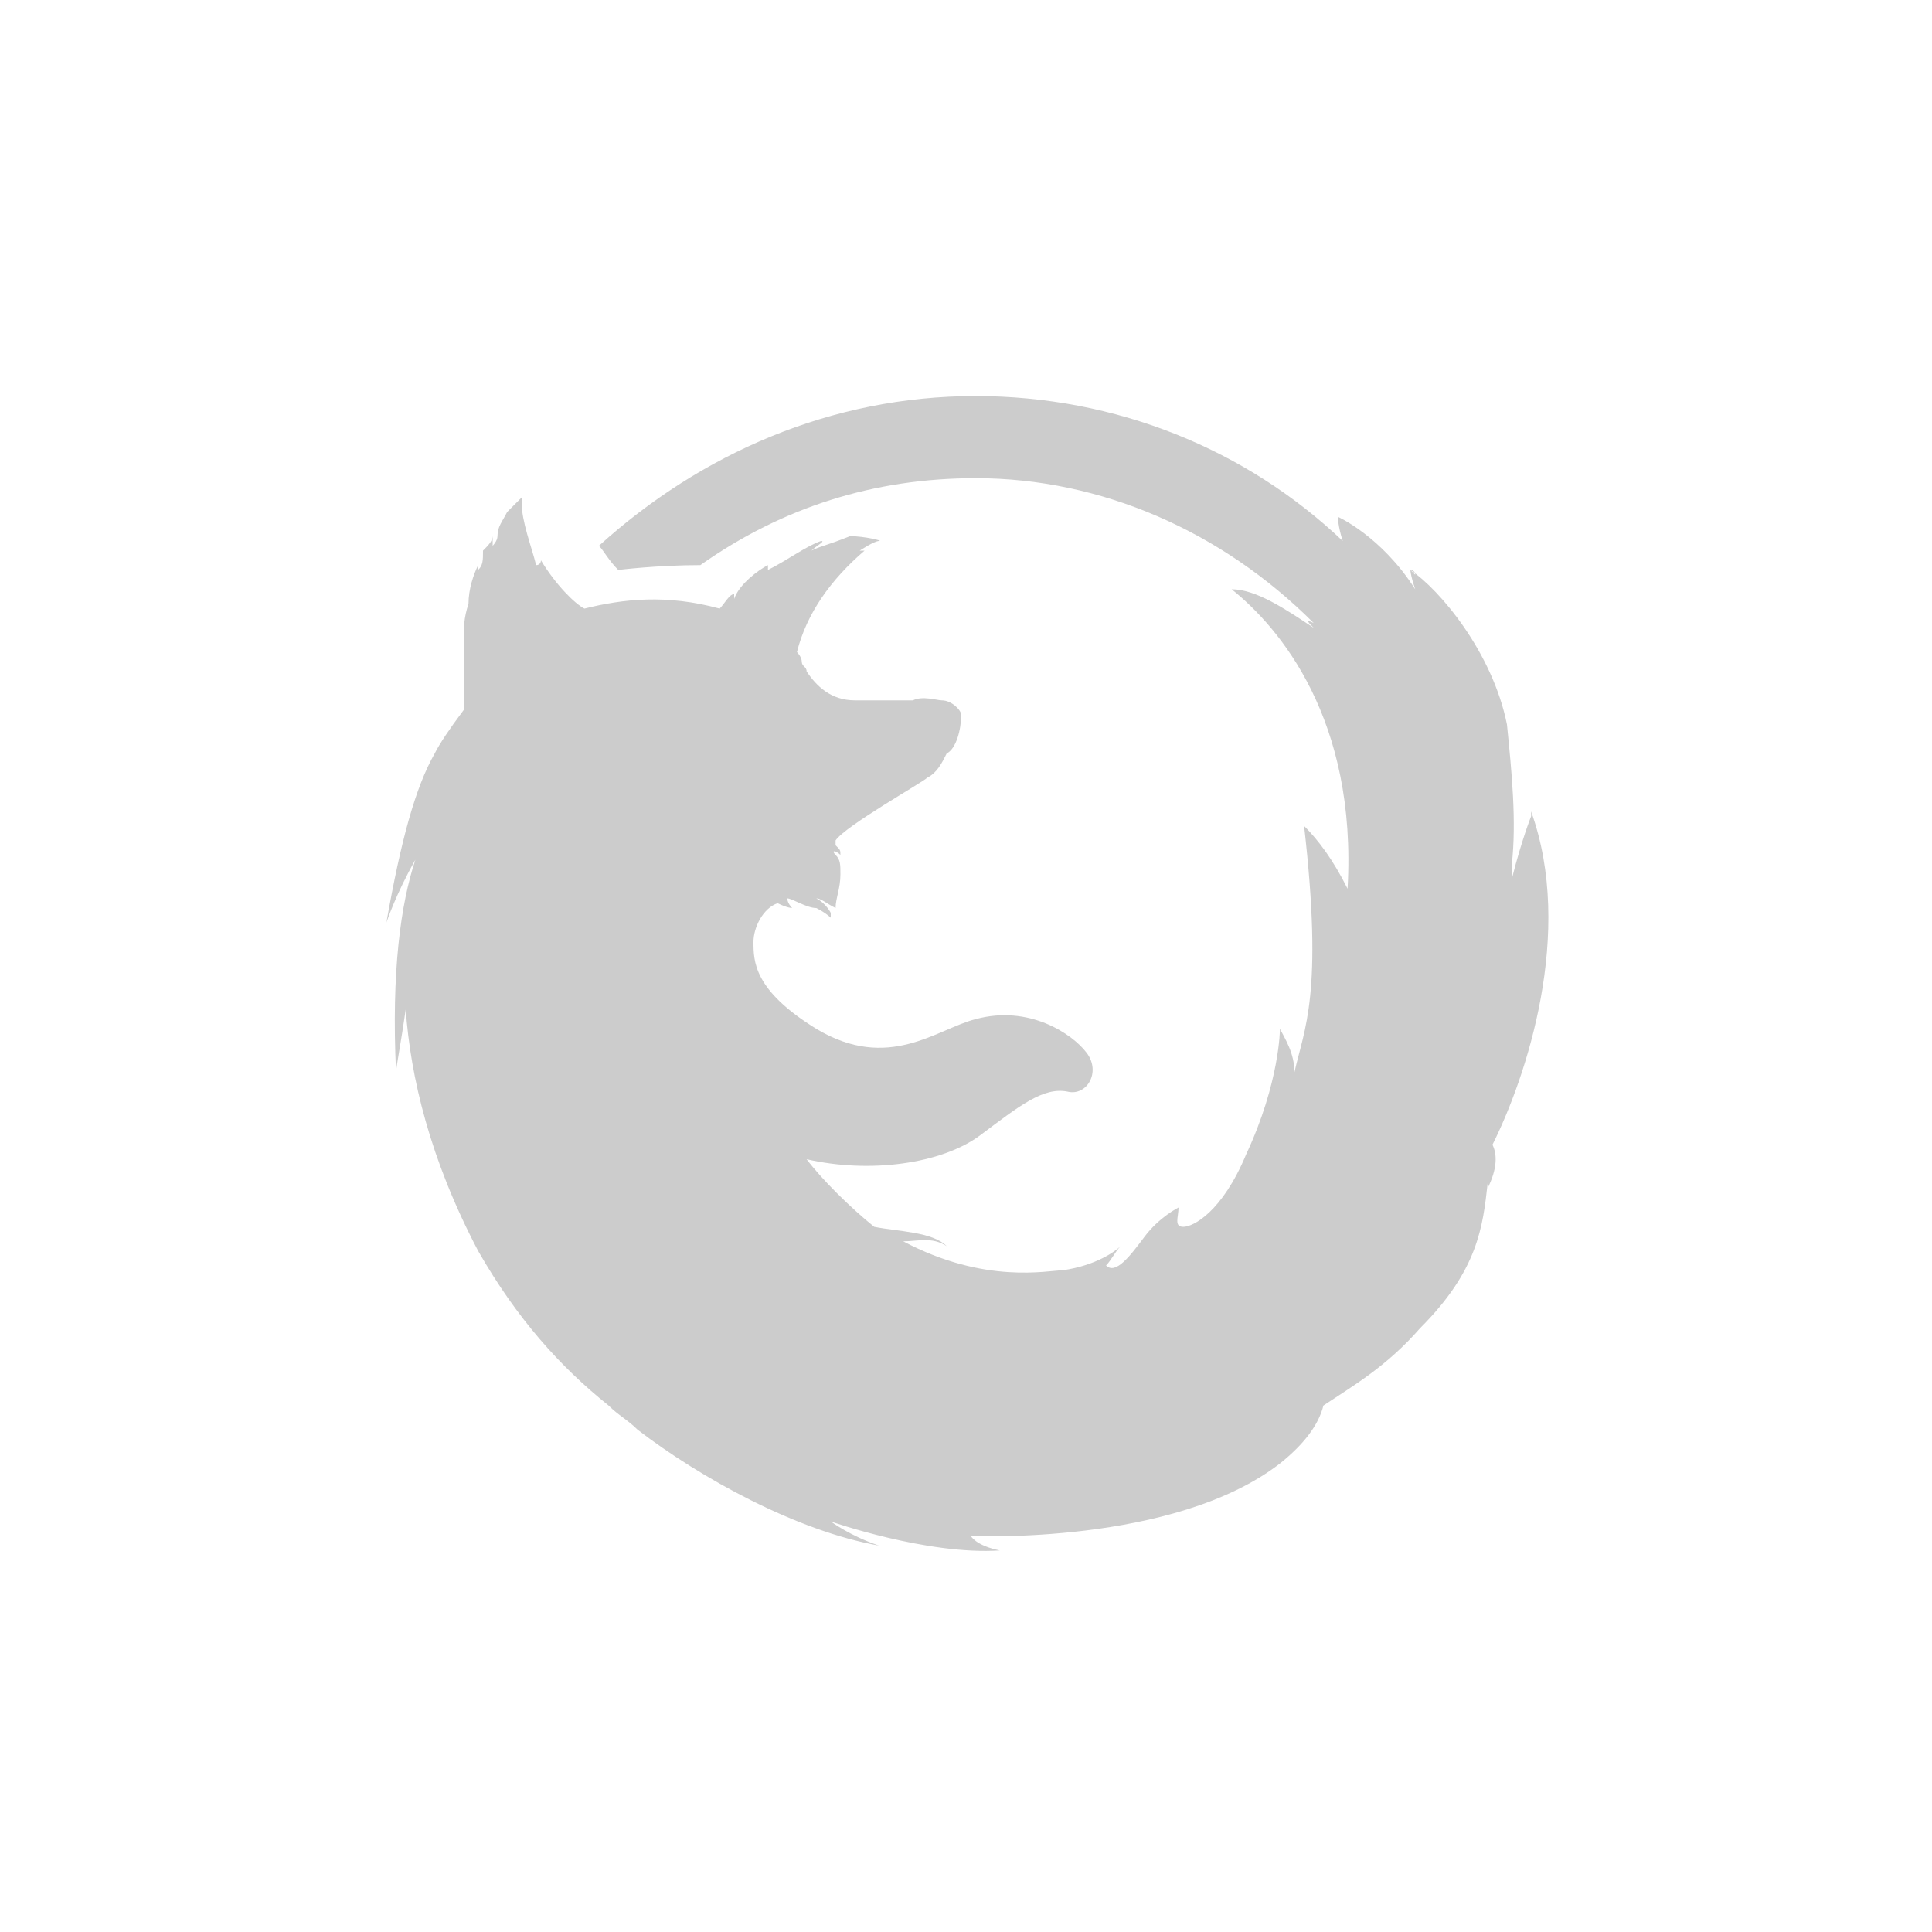
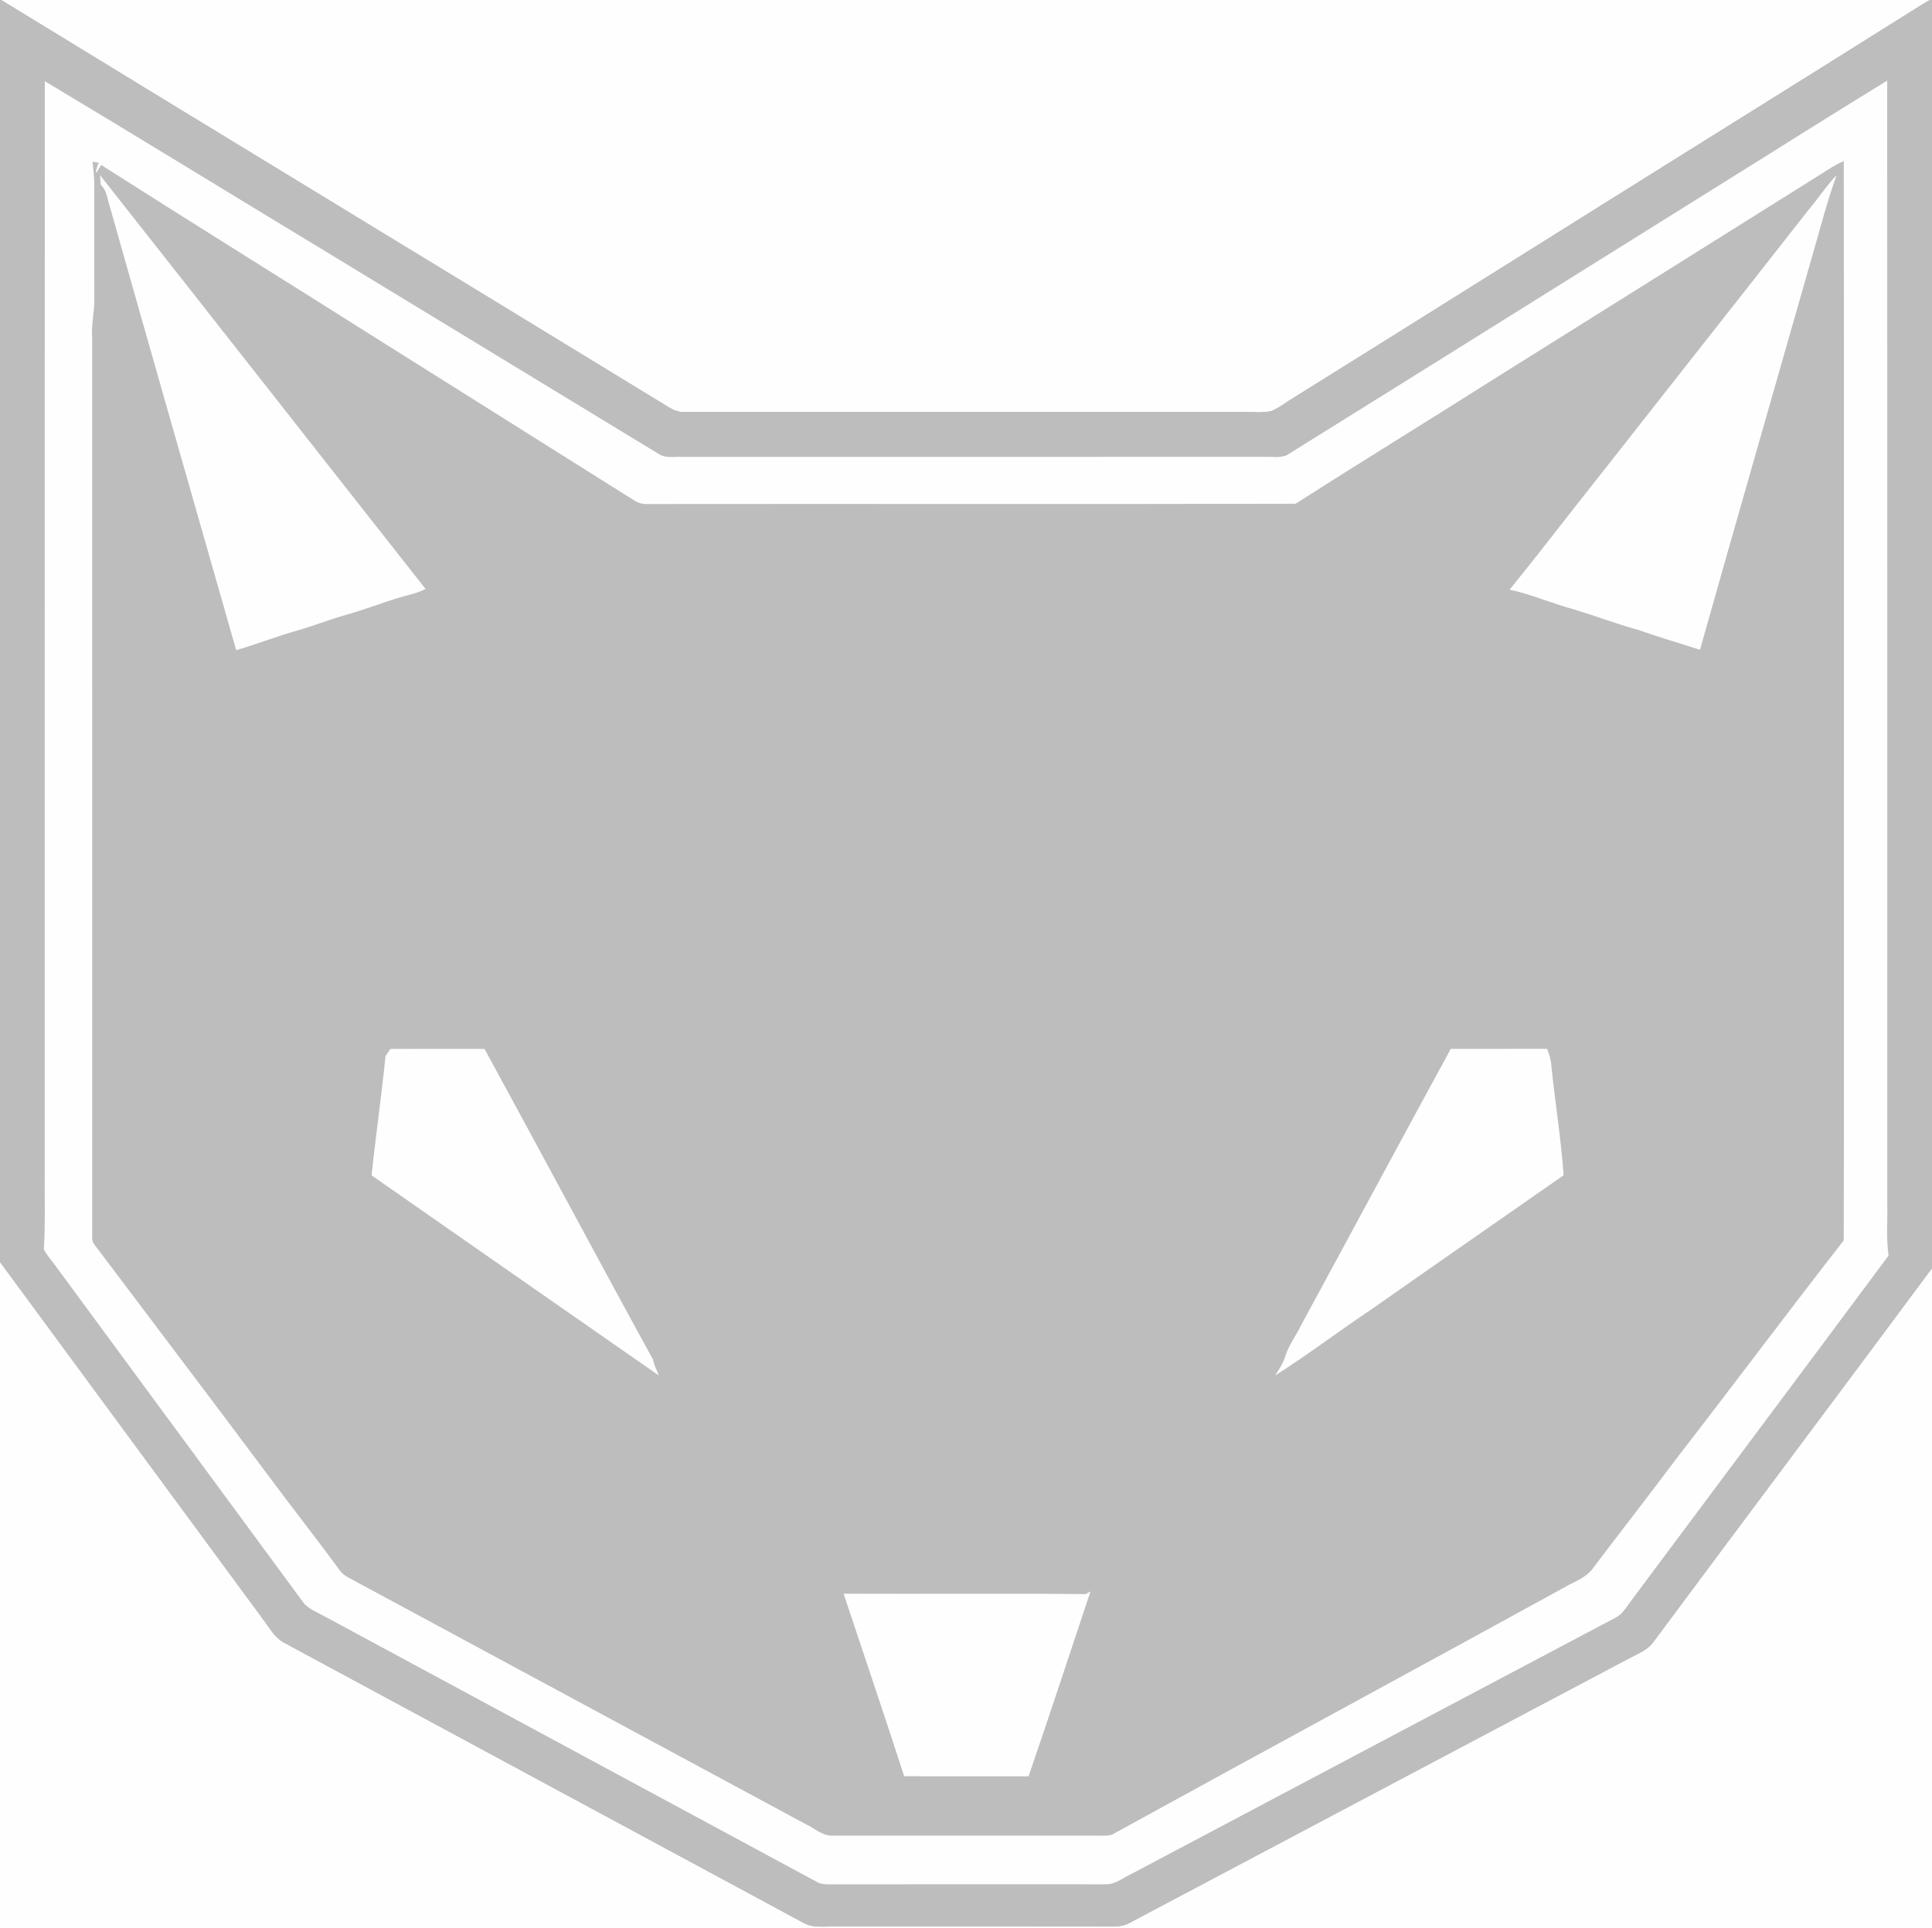
- <svg xmlns="http://www.w3.org/2000/svg" viewBox="-45 31 40 40">
-   <path fill="#ccc" d="M-14.1,54.7c0.7-1.4,1.7-4.4,0.8-6.9c0,0,0,0,0,0.1l0,0c0,0-0.2,0.5-0.4,1.3c0-0.1,0-0.2,0-0.3   c0.1-0.9,0-1.9-0.1-2.9c-0.3-1.5-1.4-2.8-2-3.2c0,0,0.1,0,0.1,0.1c-0.1-0.1-0.1-0.1-0.1-0.1s0,0.1,0.1,0.4c-0.7-1.1-1.6-1.5-1.6-1.5   s0,0.2,0.1,0.5c-2-1.9-4.7-3-7.6-3c-3,0-5.7,1.2-7.8,3.1c0.1,0.1,0.2,0.3,0.4,0.5c0,0,0.8-0.1,1.7-0.1c1.7-1.2,3.6-1.8,5.7-1.8   c2.6,0,5.1,1.1,7,3c-0.2-0.1-0.1,0,0,0.1c-0.6-0.4-1.2-0.8-1.7-0.8c1,0.8,2.6,2.7,2.4,6.2c-0.3-0.6-0.6-1-0.9-1.3   c0.4,3.5,0,4.2-0.2,5.1c0-0.4-0.2-0.7-0.3-0.9c0,0,0,1.1-0.7,2.6c-0.5,1.2-1.1,1.5-1.3,1.5c-0.2,0-0.1-0.2-0.1-0.4   c0,0-0.4,0.2-0.7,0.6c-0.3,0.4-0.6,0.8-0.8,0.6c0.1-0.1,0.2-0.3,0.3-0.4c-0.1,0.1-0.5,0.4-1.2,0.5c-0.3,0-1.6,0.3-3.3-0.6   c0.3,0,0.6-0.1,0.9,0.1c-0.3-0.3-1-0.3-1.5-0.4c-0.5-0.4-1.1-1-1.4-1.4c1.3,0.3,2.8,0.1,3.6-0.5s1.3-1,1.8-0.9   c0.4,0.1,0.7-0.4,0.4-0.8c-0.3-0.4-1.2-1-2.3-0.7c-0.8,0.2-1.8,1.1-3.3,0.2c-1.3-0.8-1.3-1.4-1.3-1.8c0-0.3,0.2-0.7,0.5-0.8   c0.2,0.1,0.3,0.1,0.3,0.1s-0.1-0.1-0.1-0.2l0,0c0.1,0,0.4,0.2,0.6,0.2c0.2,0.1,0.3,0.2,0.3,0.2s0,0,0-0.1c0,0-0.1-0.2-0.3-0.3l0,0   c0.1,0,0.2,0.1,0.4,0.2c0-0.2,0.1-0.4,0.1-0.7c0-0.2,0-0.3-0.1-0.4c-0.1-0.1,0-0.1,0.1,0c0-0.1,0-0.1-0.1-0.2l0,0c0,0,0,0,0-0.1   c0.2-0.3,1.8-1.2,1.9-1.3c0.2-0.1,0.3-0.3,0.4-0.5c0.2-0.1,0.3-0.5,0.3-0.8c0-0.1-0.2-0.3-0.4-0.3c-0.1,0-0.4-0.1-0.6,0l0,0   c-0.3,0-0.7,0-1.2,0s-0.8-0.3-1-0.6c0-0.1-0.1-0.1-0.1-0.2c0-0.1-0.1-0.2-0.1-0.2c0.2-0.8,0.7-1.5,1.4-2.1c0,0-0.2,0-0.1,0   c0,0,0.3-0.2,0.4-0.2c0.1,0-0.3-0.1-0.6-0.1c-0.5,0.2-0.6,0.2-0.8,0.3c0.1-0.1,0.3-0.2,0.2-0.2c-0.3,0.1-0.7,0.4-1.1,0.6v-0.1   c-0.2,0.1-0.6,0.4-0.7,0.7c0-0.1,0-0.1,0-0.1c-0.1,0-0.2,0.2-0.3,0.3l0,0c-1.1-0.3-2-0.2-2.8,0c-0.2-0.1-0.6-0.5-0.9-1   c0,0,0,0.1-0.1,0.1c-0.1-0.4-0.3-0.9-0.3-1.3v-0.1c0,0-0.1,0.1-0.3,0.3c-0.1,0.2-0.2,0.3-0.2,0.5c0,0.1-0.1,0.2-0.1,0.2v-0.2   c0,0.1-0.1,0.2-0.2,0.3c0,0.2,0,0.3-0.1,0.4l0,0c0,0,0-0.2,0-0.1c-0.1,0.2-0.2,0.5-0.2,0.8c-0.1,0.3-0.1,0.5-0.1,0.8s0,0.7,0,1.2   c0,0.1,0,0.1,0,0.2c-0.3,0.4-0.5,0.7-0.6,0.9c-0.4,0.7-0.7,1.8-1,3.5c0,0,0.2-0.6,0.6-1.3l0,0c-0.3,0.9-0.5,2.3-0.4,4.4   c0-0.1,0.1-0.6,0.2-1.3c0.1,1.4,0.5,3.1,1.5,5c0.8,1.4,1.7,2.4,2.7,3.2c0.2,0.2,0.4,0.3,0.6,0.5c1.3,1,3.3,2.1,5,2.4   c-0.6-0.2-1-0.5-1-0.5s2,0.7,3.5,0.6c-0.5-0.1-0.6-0.3-0.6-0.3s4.2,0.2,6.4-1.5c0.5-0.4,0.8-0.8,0.9-1.2c0.6-0.4,1.3-0.8,2-1.6   c1.2-1.2,1.3-2.1,1.4-3v0.1C-14,55.2-14,54.9-14.1,54.7z" />
+ <svg xmlns="http://www.w3.org/2000/svg" width="943pt" height="941pt" viewBox="0 0 943 941" version="1.1">
+   <path fill="#bdbdbd" d=" M 0.00 0.00 L 0.84 0.00 C 109.27 66.38 217.97 132.31 326.43 198.64 C 328.68 200.03 331.22 201.06 333.91 201.01 C 424.95 200.99 516.00 201.00 607.05 201.00 C 611.54 200.88 616.14 201.56 620.55 200.52 C 624.59 198.80 628.00 195.94 631.78 193.75 C 697.67 152.69 763.38 111.34 829.23 70.22 C 865.34 47.67 901.46 25.13 937.49 2.46 C 938.86 1.60 940.25 0.77 941.70 0.00 L 943.00 0.00 L 943.00 619.28 C 897.92 680.06 852.44 740.57 807.31 801.33 C 804.34 805.64 799.23 807.44 794.81 809.83 C 713.55 852.86 632.27 895.86 551.04 938.93 C 548.87 940.02 546.46 940.50 544.05 940.53 C 498.71 940.44 453.37 940.49 408.04 940.50 C 403.02 940.33 397.67 941.36 392.95 939.17 C 308.06 893.39 223.17 847.56 138.26 801.79 C 133.78 799.26 131.37 794.52 128.34 790.57 C 85.57 732.46 42.79 674.35 0.00 616.25 L 0.00 0.00 Z" />
+   <path fill="#fefefe" d=" M 0.84 0.00 L 941.70 0.00 C 940.25 0.77 938.86 1.60 937.49 2.46 C 901.46 25.13 865.34 47.67 829.23 70.22 C 763.38 111.34 697.67 152.69 631.78 193.75 C 628.00 195.94 624.59 198.80 620.55 200.52 C 616.14 201.56 611.54 200.88 607.05 201.00 C 516.00 201.00 424.95 200.99 333.91 201.01 C 331.22 201.06 328.68 200.03 326.43 198.64 C 217.97 132.31 109.27 66.38 0.84 0.00 Z" />
+   <path fill="#fefefe" d=" M 21.87 39.63 C 68.18 67.36 114.16 95.68 160.36 123.61 C 214.03 156.28 267.76 188.87 321.43 221.54 C 324.84 223.82 329.11 222.85 332.96 223.02 C 427.65 222.98 522.33 223.00 617.02 223.01 C 620.66 222.82 624.59 223.69 628.04 222.20 C 697.53 178.97 766.91 135.53 836.33 92.18 C 864.62 74.61 892.71 56.72 921.13 39.36 C 921.22 221.90 921.14 404.45 921.16 587.00 C 921.41 595.62 920.54 604.30 921.80 612.87 C 879.93 669.27 837.78 725.47 795.83 781.81 C 793.71 784.60 791.93 787.92 788.67 789.56 C 709.50 831.39 630.39 873.36 551.24 915.25 C 547.61 916.99 544.21 919.81 540.01 919.78 C 494.66 919.77 449.31 919.73 403.97 919.80 C 402.29 919.76 400.57 919.59 399.07 918.81 C 318.77 875.51 238.49 832.18 158.19 788.87 C 154.61 786.83 150.38 785.44 147.86 781.97 C 107.51 727.07 67.06 672.23 26.68 617.34 C 24.91 614.82 22.72 612.56 21.39 609.77 C 22.22 596.86 21.70 583.90 21.84 570.97 C 21.86 393.86 21.80 216.75 21.87 39.63 Z" />
+   <path fill="#bdbdbd" d=" M 45.12 78.87 C 45.91 79.03 47.49 79.35 48.28 79.51 C 47.36 80.94 47.07 82.61 46.71 84.25 L 47.39 83.83 C 48.01 82.70 48.70 81.62 49.38 80.52 C 94.21 109.12 139.42 137.14 184.37 165.57 C 226.14 191.83 267.92 218.09 309.69 244.36 C 311.57 245.57 313.78 246.10 316.02 246.03 C 421.47 245.89 526.94 246.17 632.40 245.89 C 665.46 224.74 698.95 204.22 732.09 183.19 C 783.17 151.27 834.15 119.21 885.20 87.25 C 890.08 84.31 894.70 80.90 899.95 78.62 C 900.07 190.39 899.97 302.17 900.00 413.94 C 899.94 477.79 900.11 541.64 899.92 605.48 C 872.49 640.63 845.84 676.39 818.53 711.63 C 805.16 729.50 791.44 747.11 777.96 764.90 C 775.22 769.07 770.63 771.25 766.29 773.36 C 692.06 814.16 617.52 854.41 543.31 895.25 C 542.02 895.99 540.48 895.96 539.05 896.04 C 494.70 895.97 450.34 895.98 405.99 896.03 C 401.24 896.04 397.59 892.44 393.48 890.54 C 320.66 851.34 247.91 812.00 175.11 772.78 C 171.86 770.77 167.85 769.61 165.64 766.27 C 154.16 750.55 142.05 735.31 130.49 719.65 C 102.55 682.22 74.32 645.02 46.23 607.71 C 45.37 606.68 44.94 605.40 45.01 604.07 C 44.98 457.72 45.04 311.37 44.98 165.02 C 44.46 158.29 46.28 151.71 46.04 145.00 C 45.94 126.67 46.04 108.34 46.00 90.01 C 45.97 86.28 45.62 82.57 45.12 78.87 Z" />
+   <path fill="#fefefe" d=" M 48.81 85.50 C 101.89 152.74 154.70 220.21 207.73 287.50 C 204.09 289.34 200.11 290.27 196.19 291.31 C 186.77 294.10 177.60 297.71 168.13 300.35 C 160.29 302.60 152.69 305.62 144.85 307.86 C 134.87 310.66 125.23 314.49 115.28 317.36 C 94.32 244.03 73.36 170.70 52.61 97.32 C 52.00 94.72 51.23 92.06 49.18 90.20 C 49.05 88.63 48.92 87.06 48.81 85.50 Z" />
+   <path fill="#fefefe" d=" M 883.06 102.03 C 887.67 96.63 891.52 90.58 896.48 85.47 C 891.73 98.28 888.50 111.57 884.63 124.66 C 866.33 188.83 847.88 252.96 829.75 317.18 C 819.70 313.96 809.58 310.96 799.62 307.48 C 789.14 304.60 778.97 300.73 768.58 297.56 C 757.87 294.70 747.67 290.18 736.82 287.82 C 751.94 269.22 766.48 250.15 781.39 231.38 C 815.25 188.24 849.24 145.21 883.06 102.03 Z" />
+   <path fill="#fefefe" d=" M 190.58 512.02 C 205.88 511.95 221.19 511.98 236.49 512.00 C 264.05 562.45 291.06 613.19 318.70 663.58 C 318.96 664.50 319.21 665.43 319.48 666.37 C 320.21 668.04 320.91 669.71 321.58 671.42 C 274.83 638.87 228.07 606.35 181.38 573.73 C 183.37 554.28 186.24 534.94 188.17 515.49 C 188.96 514.32 189.77 513.16 190.58 512.02 Z" />
+   <path fill="#fefefe" d=" M 708.12 511.99 C 723.78 511.95 739.44 512.02 755.10 511.95 C 756.13 514.55 757.02 517.24 757.19 520.06 C 759.00 537.95 761.93 555.74 763.20 573.67 C 732.29 595.28 701.27 616.73 670.42 638.42 C 654.26 649.21 638.77 660.99 622.39 671.43 C 624.24 668.47 626.27 665.55 627.29 662.17 C 628.94 656.69 632.52 652.13 634.97 647.03 C 659.40 602.04 683.59 556.93 708.12 511.99 Z" />
+   <path fill="#fefefe" d=" M 0.00 616.25 C 42.79 674.35 85.57 732.46 128.34 790.57 C 131.37 794.52 133.78 799.26 138.26 801.79 C 223.17 847.56 308.06 893.39 392.95 939.17 C 397.67 941.36 403.02 940.33 408.04 940.50 C 453.37 940.49 498.71 940.44 544.05 940.53 C 546.46 940.50 548.87 940.02 551.04 938.93 C 632.27 895.86 713.55 852.86 794.81 809.83 C 799.23 807.44 804.34 805.64 807.31 801.33 C 852.44 740.57 897.92 680.06 943.00 619.28 L 943.00 941.00 L 0.00 941.00 L 0.00 616.25 Z" />
+   <path fill="#fefefe" d=" M 529.91 778.12 C 530.50 777.79 531.69 777.13 532.28 776.80 C 522.19 806.89 512.37 837.08 502.04 867.09 C 481.80 867.01 461.56 867.13 441.32 867.02 C 431.68 837.26 421.65 807.61 411.75 777.93 C 451.14 778.12 490.53 777.74 529.91 778.12 Z" />
</svg>
